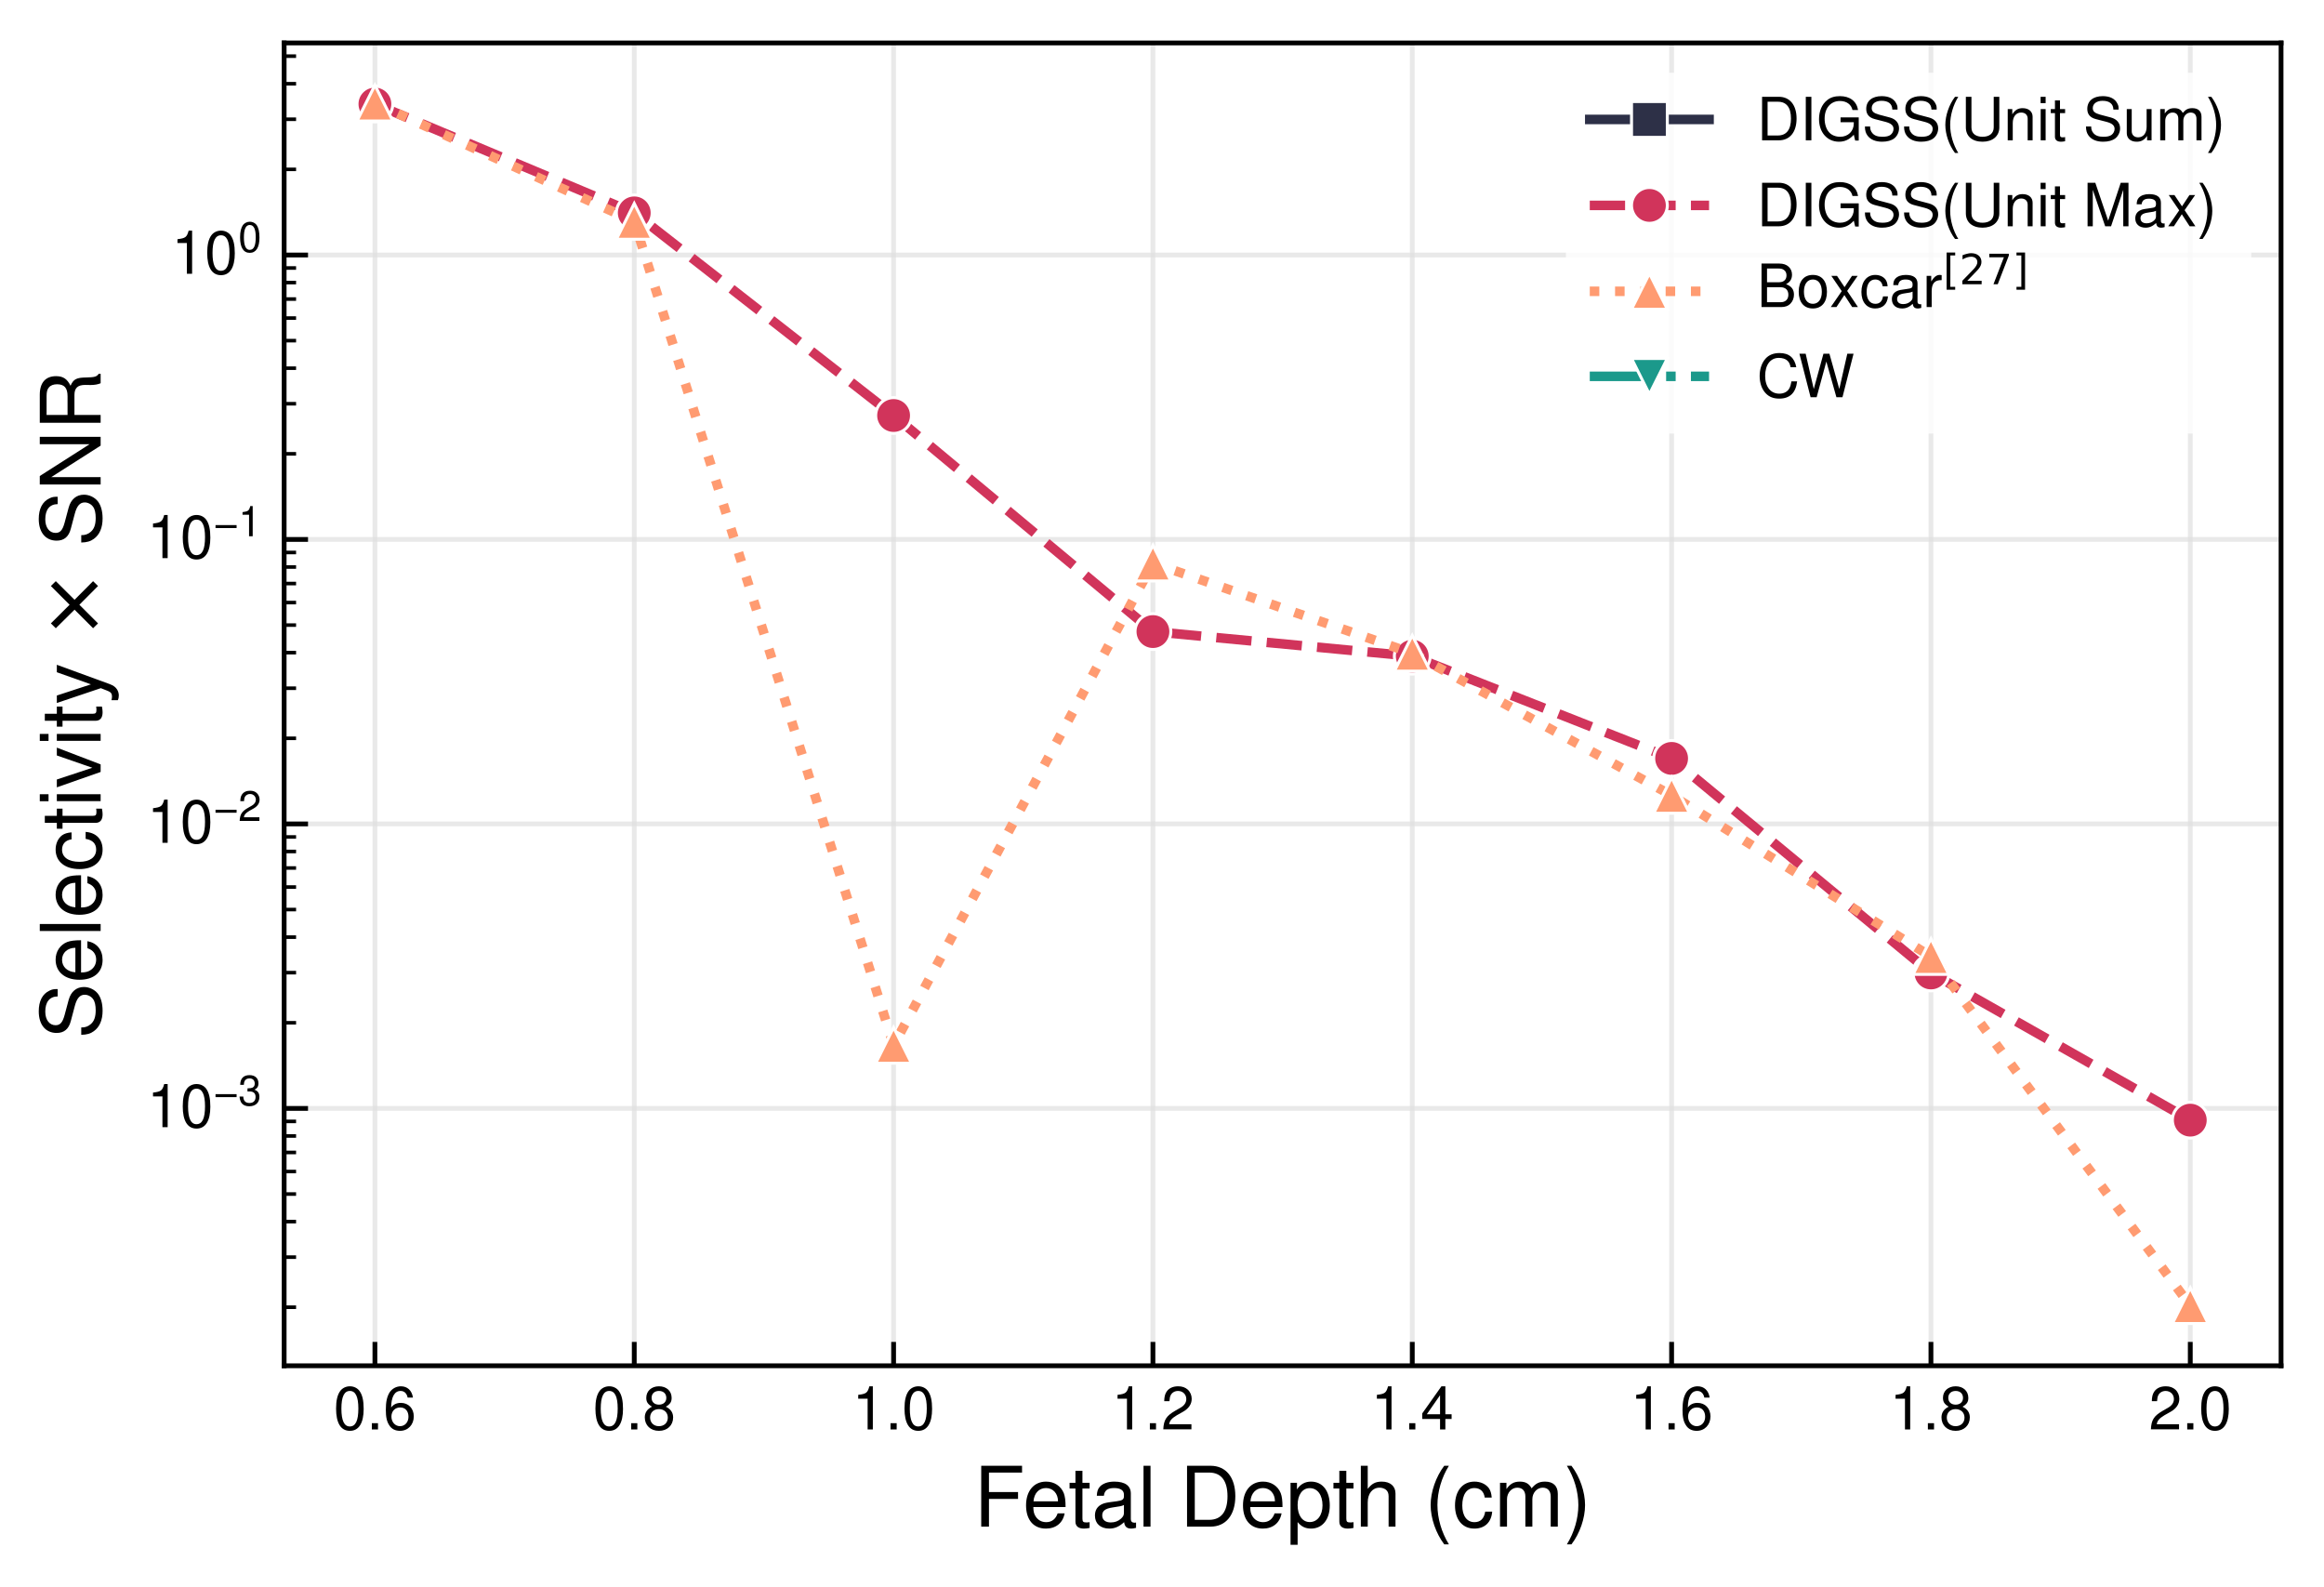
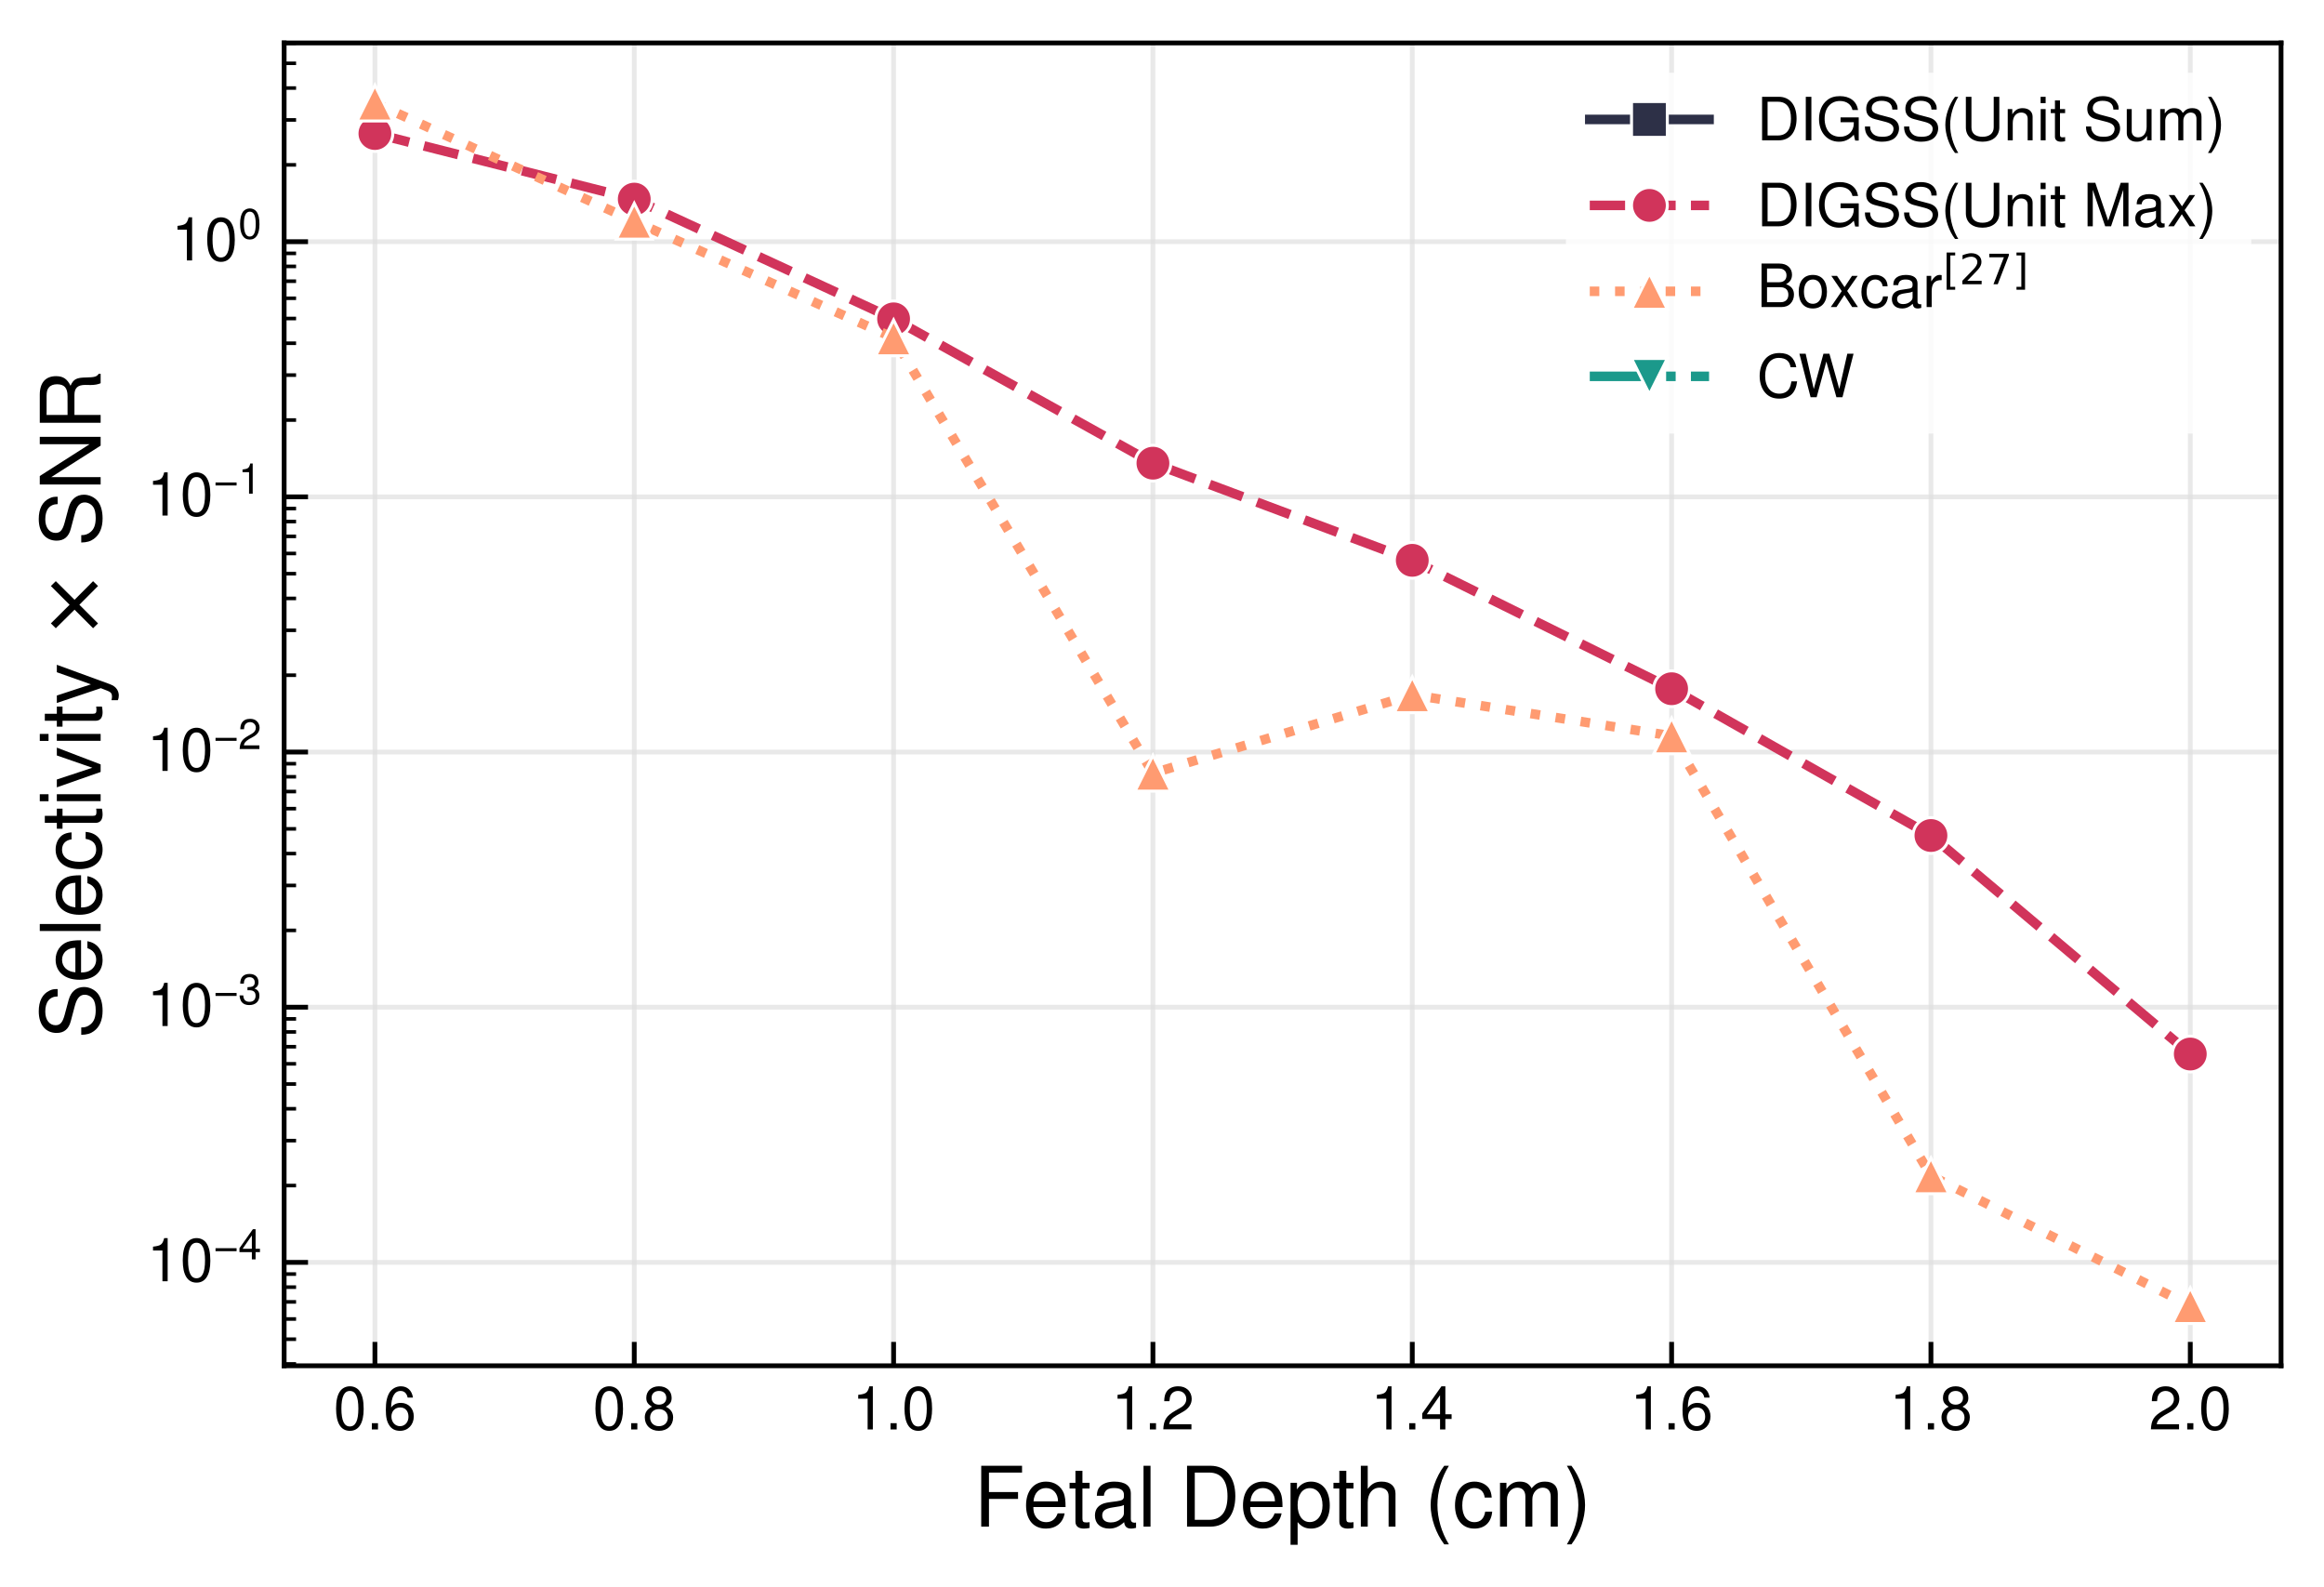
<svg xmlns="http://www.w3.org/2000/svg" xmlns:xlink="http://www.w3.org/1999/xlink" width="389.64pt" height="266.043pt" viewBox="0 0 389.64 266.043" version="1.1">
  <defs>
    <style type="text/css">*{stroke-linejoin: round; stroke-linecap: butt}</style>
  </defs>
  <g id="figure_1">
    <g id="patch_1">
      <path d="M 0 266.043  L 389.64 266.043  L 389.64 0  L 0 0  z " style="fill: #ffffff" />
    </g>
    <g id="axes_1">
      <g id="patch_2">
        <path d="M 47.64 228.96  L 382.44 228.96  L 382.44 7.2  L 47.64 7.2  z " style="fill: #ffffff" />
      </g>
      <g id="matplotlib.axis_1">
        <g id="xtick_1">
          <g id="line2d_1">
-             <path d="M 62.858 228.96  L 62.858 7.2  " clip-path="url(#pfa4777ff0c)" style="fill: none; stroke: #e0e0e0; stroke-opacity: 0.7; stroke-width: 0.8; stroke-linecap: square" />
+             <path d="M 62.858 228.96  L 62.858 7.2  " clip-path="url(#p9b399757c1)" style="fill: none; stroke: #e0e0e0; stroke-opacity: 0.7; stroke-width: 0.8; stroke-linecap: square" />
          </g>
          <g id="line2d_2">
            <defs>
-               <path id="mbea35b3018" d="M 0 0  L 0 -4  " style="stroke: #000000; stroke-width: 0.8" />
+               <path id="mf00bf76d43" d="M 0 0  L 0 -4  " style="stroke: #000000; stroke-width: 0.8" />
            </defs>
            <g>
-               <use xlink:href="#mbea35b3018" x="62.858" y="228.96" style="stroke: #000000; stroke-width: 0.8" />
+               <use xlink:href="#mf00bf76d43" x="62.858" y="228.96" style="stroke: #000000; stroke-width: 0.8" />
            </g>
          </g>
          <g id="text_1">
            <text style="font-size: 10px; font-family: 'Helvetica', 'Arial', sans-serif; text-anchor: middle" x="62.858" y="239.633" transform="rotate(-0 62.85818 239.6334)">0.6</text>
          </g>
        </g>
        <g id="xtick_2">
          <g id="line2d_3">
-             <path d="M 106.339 228.96  L 106.339 7.2  " clip-path="url(#pfa4777ff0c)" style="fill: none; stroke: #e0e0e0; stroke-opacity: 0.7; stroke-width: 0.8; stroke-linecap: square" />
+             <path d="M 106.339 228.96  L 106.339 7.2  " clip-path="url(#p9b399757c1)" style="fill: none; stroke: #e0e0e0; stroke-opacity: 0.7; stroke-width: 0.8; stroke-linecap: square" />
          </g>
          <g id="line2d_4">
            <g>
-               <use xlink:href="#mbea35b3018" x="106.339" y="228.96" style="stroke: #000000; stroke-width: 0.8" />
+               <use xlink:href="#mf00bf76d43" x="106.339" y="228.96" style="stroke: #000000; stroke-width: 0.8" />
            </g>
          </g>
          <g id="text_2">
            <text style="font-size: 10px; font-family: 'Helvetica', 'Arial', sans-serif; text-anchor: middle" x="106.339" y="239.633" transform="rotate(-0 106.3387 239.6334)">0.8</text>
          </g>
        </g>
        <g id="xtick_3">
          <g id="line2d_5">
-             <path d="M 149.819 228.96  L 149.819 7.2  " clip-path="url(#pfa4777ff0c)" style="fill: none; stroke: #e0e0e0; stroke-opacity: 0.7; stroke-width: 0.8; stroke-linecap: square" />
+             <path d="M 149.819 228.96  L 149.819 7.2  " clip-path="url(#p9b399757c1)" style="fill: none; stroke: #e0e0e0; stroke-opacity: 0.7; stroke-width: 0.8; stroke-linecap: square" />
          </g>
          <g id="line2d_6">
            <g>
-               <use xlink:href="#mbea35b3018" x="149.819" y="228.96" style="stroke: #000000; stroke-width: 0.8" />
+               <use xlink:href="#mf00bf76d43" x="149.819" y="228.96" style="stroke: #000000; stroke-width: 0.8" />
            </g>
          </g>
          <g id="text_3">
            <text style="font-size: 10px; font-family: 'Helvetica', 'Arial', sans-serif; text-anchor: middle" x="149.819" y="239.633" transform="rotate(-0 149.8192 239.6334)">1.0</text>
          </g>
        </g>
        <g id="xtick_4">
          <g id="line2d_7">
-             <path d="M 193.3 228.96  L 193.3 7.2  " clip-path="url(#pfa4777ff0c)" style="fill: none; stroke: #e0e0e0; stroke-opacity: 0.7; stroke-width: 0.8; stroke-linecap: square" />
+             <path d="M 193.3 228.96  L 193.3 7.2  " clip-path="url(#p9b399757c1)" style="fill: none; stroke: #e0e0e0; stroke-opacity: 0.7; stroke-width: 0.8; stroke-linecap: square" />
          </g>
          <g id="line2d_8">
            <g>
-               <use xlink:href="#mbea35b3018" x="193.3" y="228.96" style="stroke: #000000; stroke-width: 0.8" />
+               <use xlink:href="#mf00bf76d43" x="193.3" y="228.96" style="stroke: #000000; stroke-width: 0.8" />
            </g>
          </g>
          <g id="text_4">
            <text style="font-size: 10px; font-family: 'Helvetica', 'Arial', sans-serif; text-anchor: middle" x="193.3" y="239.633" transform="rotate(-0 193.2997 239.6334)">1.2</text>
          </g>
        </g>
        <g id="xtick_5">
          <g id="line2d_9">
-             <path d="M 236.78 228.96  L 236.78 7.2  " clip-path="url(#pfa4777ff0c)" style="fill: none; stroke: #e0e0e0; stroke-opacity: 0.7; stroke-width: 0.8; stroke-linecap: square" />
+             <path d="M 236.78 228.96  L 236.78 7.2  " clip-path="url(#p9b399757c1)" style="fill: none; stroke: #e0e0e0; stroke-opacity: 0.7; stroke-width: 0.8; stroke-linecap: square" />
          </g>
          <g id="line2d_10">
            <g>
-               <use xlink:href="#mbea35b3018" x="236.78" y="228.96" style="stroke: #000000; stroke-width: 0.8" />
+               <use xlink:href="#mf00bf76d43" x="236.78" y="228.96" style="stroke: #000000; stroke-width: 0.8" />
            </g>
          </g>
          <g id="text_5">
            <text style="font-size: 10px; font-family: 'Helvetica', 'Arial', sans-serif; text-anchor: middle" x="236.78" y="239.633" transform="rotate(-0 236.7803 239.6334)">1.4</text>
          </g>
        </g>
        <g id="xtick_6">
          <g id="line2d_11">
-             <path d="M 280.261 228.96  L 280.261 7.2  " clip-path="url(#pfa4777ff0c)" style="fill: none; stroke: #e0e0e0; stroke-opacity: 0.7; stroke-width: 0.8; stroke-linecap: square" />
+             <path d="M 280.261 228.96  L 280.261 7.2  " clip-path="url(#p9b399757c1)" style="fill: none; stroke: #e0e0e0; stroke-opacity: 0.7; stroke-width: 0.8; stroke-linecap: square" />
          </g>
          <g id="line2d_12">
            <g>
-               <use xlink:href="#mbea35b3018" x="280.261" y="228.96" style="stroke: #000000; stroke-width: 0.8" />
+               <use xlink:href="#mf00bf76d43" x="280.261" y="228.96" style="stroke: #000000; stroke-width: 0.8" />
            </g>
          </g>
          <g id="text_6">
            <text style="font-size: 10px; font-family: 'Helvetica', 'Arial', sans-serif; text-anchor: middle" x="280.261" y="239.633" transform="rotate(-0 280.2608 239.6334)">1.6</text>
          </g>
        </g>
        <g id="xtick_7">
          <g id="line2d_13">
-             <path d="M 323.741 228.96  L 323.741 7.2  " clip-path="url(#pfa4777ff0c)" style="fill: none; stroke: #e0e0e0; stroke-opacity: 0.7; stroke-width: 0.8; stroke-linecap: square" />
+             <path d="M 323.741 228.96  L 323.741 7.2  " clip-path="url(#p9b399757c1)" style="fill: none; stroke: #e0e0e0; stroke-opacity: 0.7; stroke-width: 0.8; stroke-linecap: square" />
          </g>
          <g id="line2d_14">
            <g>
-               <use xlink:href="#mbea35b3018" x="323.741" y="228.96" style="stroke: #000000; stroke-width: 0.8" />
+               <use xlink:href="#mf00bf76d43" x="323.741" y="228.96" style="stroke: #000000; stroke-width: 0.8" />
            </g>
          </g>
          <g id="text_7">
            <text style="font-size: 10px; font-family: 'Helvetica', 'Arial', sans-serif; text-anchor: middle" x="323.741" y="239.633" transform="rotate(-0 323.7413 239.6334)">1.8</text>
          </g>
        </g>
        <g id="xtick_8">
          <g id="line2d_15">
-             <path d="M 367.222 228.96  L 367.222 7.2  " clip-path="url(#pfa4777ff0c)" style="fill: none; stroke: #e0e0e0; stroke-opacity: 0.7; stroke-width: 0.8; stroke-linecap: square" />
+             <path d="M 367.222 228.96  L 367.222 7.2  " clip-path="url(#p9b399757c1)" style="fill: none; stroke: #e0e0e0; stroke-opacity: 0.7; stroke-width: 0.8; stroke-linecap: square" />
          </g>
          <g id="line2d_16">
            <g>
-               <use xlink:href="#mbea35b3018" x="367.222" y="228.96" style="stroke: #000000; stroke-width: 0.8" />
+               <use xlink:href="#mf00bf76d43" x="367.222" y="228.96" style="stroke: #000000; stroke-width: 0.8" />
            </g>
          </g>
          <g id="text_8">
            <text style="font-size: 10px; font-family: 'Helvetica', 'Arial', sans-serif; text-anchor: middle" x="367.222" y="239.633" transform="rotate(-0 367.2218 239.6334)">2.0</text>
          </g>
        </g>
        <g id="text_9">
          <text style="font-size: 14px; font-family: 'Helvetica', 'Arial', sans-serif; text-anchor: middle" x="215.04" y="255.925" transform="rotate(-0 215.04 255.9247)">Fetal Depth (cm)</text>
        </g>
      </g>
      <g id="matplotlib.axis_2">
        <g id="ytick_1">
          <g id="line2d_17">
-             <path d="M 47.64 185.813  L 382.44 185.813  " clip-path="url(#pfa4777ff0c)" style="fill: none; stroke: #e0e0e0; stroke-opacity: 0.7; stroke-width: 0.8; stroke-linecap: square" />
+             <path d="M 47.64 211.628  L 382.44 211.628  " clip-path="url(#p9b399757c1)" style="fill: none; stroke: #e0e0e0; stroke-opacity: 0.7; stroke-width: 0.8; stroke-linecap: square" />
          </g>
          <g id="line2d_18">
            <defs>
-               <path id="ma55502b959" d="M 0 0  L 4 0  " style="stroke: #000000; stroke-width: 0.8" />
+               <path id="me7ec5c2fac" d="M 0 0  L 4 0  " style="stroke: #000000; stroke-width: 0.8" />
            </defs>
            <g>
-               <use xlink:href="#ma55502b959" x="47.64" y="185.813" style="stroke: #000000; stroke-width: 0.8" />
+               <use xlink:href="#me7ec5c2fac" x="47.64" y="211.628" style="stroke: #000000; stroke-width: 0.8" />
            </g>
          </g>
          <g id="text_10">
-             <g transform="translate(24.64 189.4)">
+             <g transform="translate(24.64 215.2146)">
+               <text>
+                 <tspan x="0" y="-0.425" style="font-size: 10px; font-family: 'Helvetica'">1</tspan>
+                 <tspan x="5.562" y="-0.425" style="font-size: 10px; font-family: 'Helvetica'">0</tspan>
+                 <tspan x="11.215" y="-4.089" style="font-size: 7px; font-family: 'Helvetica'">−</tspan>
+                 <tspan x="15.303" y="-4.089" style="font-size: 7px; font-family: 'Helvetica'">4</tspan>
+               </text>
+             </g>
+           </g>
+         </g>
+         <g id="ytick_2">
+           <g id="line2d_19">
+             <path d="M 47.64 168.85  L 382.44 168.85  " clip-path="url(#p9b399757c1)" style="fill: none; stroke: #e0e0e0; stroke-opacity: 0.7; stroke-width: 0.8; stroke-linecap: square" />
+           </g>
+           <g id="line2d_20">
+             <g>
+               <use xlink:href="#me7ec5c2fac" x="47.64" y="168.85" style="stroke: #000000; stroke-width: 0.8" />
+             </g>
+           </g>
+           <g id="text_11">
+             <g transform="translate(24.64 172.4364)">
              <text>
                <tspan x="0" y="-0.436" style="font-size: 10px; font-family: 'Helvetica'">1</tspan>
                <tspan x="5.562" y="-0.436" style="font-size: 10px; font-family: 'Helvetica'">0</tspan>
                <tspan x="11.215" y="-4.1" style="font-size: 7px; font-family: 'Helvetica'">−</tspan>
                <tspan x="15.303" y="-4.1" style="font-size: 7px; font-family: 'Helvetica'">3</tspan>
              </text>
            </g>
          </g>
        </g>
-         <g id="ytick_2">
-           <g id="line2d_19">
-             <path d="M 47.64 138.124  L 382.44 138.124  " clip-path="url(#pfa4777ff0c)" style="fill: none; stroke: #e0e0e0; stroke-opacity: 0.7; stroke-width: 0.8; stroke-linecap: square" />
-           </g>
-           <g id="line2d_20">
-             <g>
-               <use xlink:href="#ma55502b959" x="47.64" y="138.124" style="stroke: #000000; stroke-width: 0.8" />
-             </g>
-           </g>
-           <g id="text_11">
-             <g transform="translate(24.64 141.7112)">
+         <g id="ytick_3">
+           <g id="line2d_21">
+             <path d="M 47.64 126.071  L 382.44 126.071  " clip-path="url(#p9b399757c1)" style="fill: none; stroke: #e0e0e0; stroke-opacity: 0.7; stroke-width: 0.8; stroke-linecap: square" />
+           </g>
+           <g id="line2d_22">
+             <g>
+               <use xlink:href="#me7ec5c2fac" x="47.64" y="126.071" style="stroke: #000000; stroke-width: 0.8" />
+             </g>
+           </g>
+           <g id="text_12">
+             <g transform="translate(24.64 129.6582)">
              <text>
                <tspan x="0" y="-0.425" style="font-size: 10px; font-family: 'Helvetica'">1</tspan>
                <tspan x="5.562" y="-0.425" style="font-size: 10px; font-family: 'Helvetica'">0</tspan>
                <tspan x="11.215" y="-4.089" style="font-size: 7px; font-family: 'Helvetica'">−</tspan>
                <tspan x="15.303" y="-4.089" style="font-size: 7px; font-family: 'Helvetica'">2</tspan>
              </text>
            </g>
          </g>
        </g>
-         <g id="ytick_3">
-           <g id="line2d_21">
-             <path d="M 47.64 90.436  L 382.44 90.436  " clip-path="url(#pfa4777ff0c)" style="fill: none; stroke: #e0e0e0; stroke-opacity: 0.7; stroke-width: 0.8; stroke-linecap: square" />
-           </g>
-           <g id="line2d_22">
-             <g>
-               <use xlink:href="#ma55502b959" x="47.64" y="90.436" style="stroke: #000000; stroke-width: 0.8" />
-             </g>
-           </g>
-           <g id="text_12">
-             <g transform="translate(24.64 94.02238)">
+         <g id="ytick_4">
+           <g id="line2d_23">
+             <path d="M 47.64 83.293  L 382.44 83.293  " clip-path="url(#p9b399757c1)" style="fill: none; stroke: #e0e0e0; stroke-opacity: 0.7; stroke-width: 0.8; stroke-linecap: square" />
+           </g>
+           <g id="line2d_24">
+             <g>
+               <use xlink:href="#me7ec5c2fac" x="47.64" y="83.293" style="stroke: #000000; stroke-width: 0.8" />
+             </g>
+           </g>
+           <g id="text_13">
+             <g transform="translate(24.64 86.87996)">
              <text>
                <tspan x="0" y="-0.458" style="font-size: 10px; font-family: 'Helvetica'">1</tspan>
                <tspan x="5.562" y="-0.458" style="font-size: 10px; font-family: 'Helvetica'">0</tspan>
                <tspan x="11.215" y="-4.122" style="font-size: 7px; font-family: 'Helvetica'">−</tspan>
                <tspan x="15.303" y="-4.122" style="font-size: 7px; font-family: 'Helvetica'">1</tspan>
              </text>
            </g>
          </g>
        </g>
-         <g id="ytick_4">
-           <g id="line2d_23">
-             <path d="M 47.64 42.747  L 382.44 42.747  " clip-path="url(#pfa4777ff0c)" style="fill: none; stroke: #e0e0e0; stroke-opacity: 0.7; stroke-width: 0.8; stroke-linecap: square" />
-           </g>
-           <g id="line2d_24">
-             <g>
-               <use xlink:href="#ma55502b959" x="47.64" y="42.747" style="stroke: #000000; stroke-width: 0.8" />
-             </g>
-           </g>
-           <g id="text_13">
-             <g transform="translate(28.74 46.33355)">
+         <g id="ytick_5">
+           <g id="line2d_25">
+             <path d="M 47.64 40.515  L 382.44 40.515  " clip-path="url(#p9b399757c1)" style="fill: none; stroke: #e0e0e0; stroke-opacity: 0.7; stroke-width: 0.8; stroke-linecap: square" />
+           </g>
+           <g id="line2d_26">
+             <g>
+               <use xlink:href="#me7ec5c2fac" x="47.64" y="40.515" style="stroke: #000000; stroke-width: 0.8" />
+             </g>
+           </g>
+           <g id="text_14">
+             <g transform="translate(28.74 44.10175)">
              <text>
                <tspan x="0" y="-0.436" style="font-size: 10px; font-family: 'Helvetica'">1</tspan>
                <tspan x="5.562" y="-0.436" style="font-size: 10px; font-family: 'Helvetica'">0</tspan>
                <tspan x="11.215" y="-4.1" style="font-size: 7px; font-family: 'Helvetica'">0</tspan>
              </text>
            </g>
          </g>
        </g>
-         <g id="ytick_5">
-           <g id="line2d_25">
+         <g id="ytick_6">
+           <g id="line2d_27">
            <defs>
-               <path id="m12f5beab01" d="M 0 0  L 2 0  " style="stroke: #000000; stroke-width: 0.6" />
+               <path id="m78d8cd6036" d="M 0 0  L 2 0  " style="stroke: #000000; stroke-width: 0.6" />
            </defs>
            <g>
-               <use xlink:href="#m12f5beab01" x="47.64" y="219.146" style="stroke: #000000; stroke-width: 0.6" />
-             </g>
-           </g>
-         </g>
-         <g id="ytick_6">
-           <g id="line2d_26">
-             <g>
-               <use xlink:href="#m12f5beab01" x="47.64" y="210.749" style="stroke: #000000; stroke-width: 0.6" />
+               <use xlink:href="#m78d8cd6036" x="47.64" y="228.651" style="stroke: #000000; stroke-width: 0.6" />
            </g>
          </g>
        </g>
        <g id="ytick_7">
-           <g id="line2d_27">
-             <g>
-               <use xlink:href="#m12f5beab01" x="47.64" y="204.791" style="stroke: #000000; stroke-width: 0.6" />
+           <g id="line2d_28">
+             <g>
+               <use xlink:href="#m78d8cd6036" x="47.64" y="224.505" style="stroke: #000000; stroke-width: 0.6" />
            </g>
          </g>
        </g>
        <g id="ytick_8">
-           <g id="line2d_28">
-             <g>
-               <use xlink:href="#m12f5beab01" x="47.64" y="200.169" style="stroke: #000000; stroke-width: 0.6" />
+           <g id="line2d_29">
+             <g>
+               <use xlink:href="#m78d8cd6036" x="47.64" y="221.118" style="stroke: #000000; stroke-width: 0.6" />
            </g>
          </g>
        </g>
        <g id="ytick_9">
-           <g id="line2d_29">
-             <g>
-               <use xlink:href="#m12f5beab01" x="47.64" y="196.393" style="stroke: #000000; stroke-width: 0.6" />
+           <g id="line2d_30">
+             <g>
+               <use xlink:href="#m78d8cd6036" x="47.64" y="218.254" style="stroke: #000000; stroke-width: 0.6" />
            </g>
          </g>
        </g>
        <g id="ytick_10">
-           <g id="line2d_30">
-             <g>
-               <use xlink:href="#m12f5beab01" x="47.64" y="193.2" style="stroke: #000000; stroke-width: 0.6" />
+           <g id="line2d_31">
+             <g>
+               <use xlink:href="#m78d8cd6036" x="47.64" y="215.774" style="stroke: #000000; stroke-width: 0.6" />
            </g>
          </g>
        </g>
        <g id="ytick_11">
-           <g id="line2d_31">
-             <g>
-               <use xlink:href="#m12f5beab01" x="47.64" y="190.435" style="stroke: #000000; stroke-width: 0.6" />
+           <g id="line2d_32">
+             <g>
+               <use xlink:href="#m78d8cd6036" x="47.64" y="213.585" style="stroke: #000000; stroke-width: 0.6" />
            </g>
          </g>
        </g>
        <g id="ytick_12">
-           <g id="line2d_32">
-             <g>
-               <use xlink:href="#m12f5beab01" x="47.64" y="187.995" style="stroke: #000000; stroke-width: 0.6" />
+           <g id="line2d_33">
+             <g>
+               <use xlink:href="#m78d8cd6036" x="47.64" y="198.75" style="stroke: #000000; stroke-width: 0.6" />
            </g>
          </g>
        </g>
        <g id="ytick_13">
-           <g id="line2d_33">
-             <g>
-               <use xlink:href="#m12f5beab01" x="47.64" y="171.458" style="stroke: #000000; stroke-width: 0.6" />
+           <g id="line2d_34">
+             <g>
+               <use xlink:href="#m78d8cd6036" x="47.64" y="191.217" style="stroke: #000000; stroke-width: 0.6" />
            </g>
          </g>
        </g>
        <g id="ytick_14">
-           <g id="line2d_34">
-             <g>
-               <use xlink:href="#m12f5beab01" x="47.64" y="163.06" style="stroke: #000000; stroke-width: 0.6" />
+           <g id="line2d_35">
+             <g>
+               <use xlink:href="#m78d8cd6036" x="47.64" y="185.873" style="stroke: #000000; stroke-width: 0.6" />
            </g>
          </g>
        </g>
        <g id="ytick_15">
-           <g id="line2d_35">
-             <g>
-               <use xlink:href="#m12f5beab01" x="47.64" y="157.102" style="stroke: #000000; stroke-width: 0.6" />
+           <g id="line2d_36">
+             <g>
+               <use xlink:href="#m78d8cd6036" x="47.64" y="181.727" style="stroke: #000000; stroke-width: 0.6" />
            </g>
          </g>
        </g>
        <g id="ytick_16">
-           <g id="line2d_36">
-             <g>
-               <use xlink:href="#m12f5beab01" x="47.64" y="152.48" style="stroke: #000000; stroke-width: 0.6" />
+           <g id="line2d_37">
+             <g>
+               <use xlink:href="#m78d8cd6036" x="47.64" y="178.34" style="stroke: #000000; stroke-width: 0.6" />
            </g>
          </g>
        </g>
        <g id="ytick_17">
-           <g id="line2d_37">
-             <g>
-               <use xlink:href="#m12f5beab01" x="47.64" y="148.704" style="stroke: #000000; stroke-width: 0.6" />
+           <g id="line2d_38">
+             <g>
+               <use xlink:href="#m78d8cd6036" x="47.64" y="175.476" style="stroke: #000000; stroke-width: 0.6" />
            </g>
          </g>
        </g>
        <g id="ytick_18">
-           <g id="line2d_38">
-             <g>
-               <use xlink:href="#m12f5beab01" x="47.64" y="145.512" style="stroke: #000000; stroke-width: 0.6" />
+           <g id="line2d_39">
+             <g>
+               <use xlink:href="#m78d8cd6036" x="47.64" y="172.995" style="stroke: #000000; stroke-width: 0.6" />
            </g>
          </g>
        </g>
        <g id="ytick_19">
-           <g id="line2d_39">
-             <g>
-               <use xlink:href="#m12f5beab01" x="47.64" y="142.746" style="stroke: #000000; stroke-width: 0.6" />
+           <g id="line2d_40">
+             <g>
+               <use xlink:href="#m78d8cd6036" x="47.64" y="170.807" style="stroke: #000000; stroke-width: 0.6" />
            </g>
          </g>
        </g>
        <g id="ytick_20">
-           <g id="line2d_40">
-             <g>
-               <use xlink:href="#m12f5beab01" x="47.64" y="140.307" style="stroke: #000000; stroke-width: 0.6" />
+           <g id="line2d_41">
+             <g>
+               <use xlink:href="#m78d8cd6036" x="47.64" y="155.972" style="stroke: #000000; stroke-width: 0.6" />
            </g>
          </g>
        </g>
        <g id="ytick_21">
-           <g id="line2d_41">
-             <g>
-               <use xlink:href="#m12f5beab01" x="47.64" y="123.769" style="stroke: #000000; stroke-width: 0.6" />
+           <g id="line2d_42">
+             <g>
+               <use xlink:href="#m78d8cd6036" x="47.64" y="148.439" style="stroke: #000000; stroke-width: 0.6" />
            </g>
          </g>
        </g>
        <g id="ytick_22">
-           <g id="line2d_42">
-             <g>
-               <use xlink:href="#m12f5beab01" x="47.64" y="115.371" style="stroke: #000000; stroke-width: 0.6" />
+           <g id="line2d_43">
+             <g>
+               <use xlink:href="#m78d8cd6036" x="47.64" y="143.095" style="stroke: #000000; stroke-width: 0.6" />
            </g>
          </g>
        </g>
        <g id="ytick_23">
-           <g id="line2d_43">
-             <g>
-               <use xlink:href="#m12f5beab01" x="47.64" y="109.413" style="stroke: #000000; stroke-width: 0.6" />
+           <g id="line2d_44">
+             <g>
+               <use xlink:href="#m78d8cd6036" x="47.64" y="138.949" style="stroke: #000000; stroke-width: 0.6" />
            </g>
          </g>
        </g>
        <g id="ytick_24">
-           <g id="line2d_44">
-             <g>
-               <use xlink:href="#m12f5beab01" x="47.64" y="104.791" style="stroke: #000000; stroke-width: 0.6" />
+           <g id="line2d_45">
+             <g>
+               <use xlink:href="#m78d8cd6036" x="47.64" y="135.562" style="stroke: #000000; stroke-width: 0.6" />
            </g>
          </g>
        </g>
        <g id="ytick_25">
-           <g id="line2d_45">
-             <g>
-               <use xlink:href="#m12f5beab01" x="47.64" y="101.015" style="stroke: #000000; stroke-width: 0.6" />
+           <g id="line2d_46">
+             <g>
+               <use xlink:href="#m78d8cd6036" x="47.64" y="132.698" style="stroke: #000000; stroke-width: 0.6" />
            </g>
          </g>
        </g>
        <g id="ytick_26">
-           <g id="line2d_46">
-             <g>
-               <use xlink:href="#m12f5beab01" x="47.64" y="97.823" style="stroke: #000000; stroke-width: 0.6" />
+           <g id="line2d_47">
+             <g>
+               <use xlink:href="#m78d8cd6036" x="47.64" y="130.217" style="stroke: #000000; stroke-width: 0.6" />
            </g>
          </g>
        </g>
        <g id="ytick_27">
-           <g id="line2d_47">
-             <g>
-               <use xlink:href="#m12f5beab01" x="47.64" y="95.057" style="stroke: #000000; stroke-width: 0.6" />
+           <g id="line2d_48">
+             <g>
+               <use xlink:href="#m78d8cd6036" x="47.64" y="128.029" style="stroke: #000000; stroke-width: 0.6" />
            </g>
          </g>
        </g>
        <g id="ytick_28">
-           <g id="line2d_48">
-             <g>
-               <use xlink:href="#m12f5beab01" x="47.64" y="92.618" style="stroke: #000000; stroke-width: 0.6" />
+           <g id="line2d_49">
+             <g>
+               <use xlink:href="#m78d8cd6036" x="47.64" y="113.194" style="stroke: #000000; stroke-width: 0.6" />
            </g>
          </g>
        </g>
        <g id="ytick_29">
-           <g id="line2d_49">
-             <g>
-               <use xlink:href="#m12f5beab01" x="47.64" y="76.08" style="stroke: #000000; stroke-width: 0.6" />
+           <g id="line2d_50">
+             <g>
+               <use xlink:href="#m78d8cd6036" x="47.64" y="105.661" style="stroke: #000000; stroke-width: 0.6" />
            </g>
          </g>
        </g>
        <g id="ytick_30">
-           <g id="line2d_50">
-             <g>
-               <use xlink:href="#m12f5beab01" x="47.64" y="67.682" style="stroke: #000000; stroke-width: 0.6" />
+           <g id="line2d_51">
+             <g>
+               <use xlink:href="#m78d8cd6036" x="47.64" y="100.316" style="stroke: #000000; stroke-width: 0.6" />
            </g>
          </g>
        </g>
        <g id="ytick_31">
-           <g id="line2d_51">
-             <g>
-               <use xlink:href="#m12f5beab01" x="47.64" y="61.724" style="stroke: #000000; stroke-width: 0.6" />
+           <g id="line2d_52">
+             <g>
+               <use xlink:href="#m78d8cd6036" x="47.64" y="96.171" style="stroke: #000000; stroke-width: 0.6" />
            </g>
          </g>
        </g>
        <g id="ytick_32">
-           <g id="line2d_52">
-             <g>
-               <use xlink:href="#m12f5beab01" x="47.64" y="57.103" style="stroke: #000000; stroke-width: 0.6" />
+           <g id="line2d_53">
+             <g>
+               <use xlink:href="#m78d8cd6036" x="47.64" y="92.784" style="stroke: #000000; stroke-width: 0.6" />
            </g>
          </g>
        </g>
        <g id="ytick_33">
-           <g id="line2d_53">
-             <g>
-               <use xlink:href="#m12f5beab01" x="47.64" y="53.327" style="stroke: #000000; stroke-width: 0.6" />
+           <g id="line2d_54">
+             <g>
+               <use xlink:href="#m78d8cd6036" x="47.64" y="89.92" style="stroke: #000000; stroke-width: 0.6" />
            </g>
          </g>
        </g>
        <g id="ytick_34">
-           <g id="line2d_54">
-             <g>
-               <use xlink:href="#m12f5beab01" x="47.64" y="50.134" style="stroke: #000000; stroke-width: 0.6" />
+           <g id="line2d_55">
+             <g>
+               <use xlink:href="#m78d8cd6036" x="47.64" y="87.439" style="stroke: #000000; stroke-width: 0.6" />
            </g>
          </g>
        </g>
        <g id="ytick_35">
-           <g id="line2d_55">
-             <g>
-               <use xlink:href="#m12f5beab01" x="47.64" y="47.368" style="stroke: #000000; stroke-width: 0.6" />
+           <g id="line2d_56">
+             <g>
+               <use xlink:href="#m78d8cd6036" x="47.64" y="85.251" style="stroke: #000000; stroke-width: 0.6" />
            </g>
          </g>
        </g>
        <g id="ytick_36">
-           <g id="line2d_56">
-             <g>
-               <use xlink:href="#m12f5beab01" x="47.64" y="44.929" style="stroke: #000000; stroke-width: 0.6" />
+           <g id="line2d_57">
+             <g>
+               <use xlink:href="#m78d8cd6036" x="47.64" y="70.416" style="stroke: #000000; stroke-width: 0.6" />
            </g>
          </g>
        </g>
        <g id="ytick_37">
-           <g id="line2d_57">
-             <g>
-               <use xlink:href="#m12f5beab01" x="47.64" y="28.391" style="stroke: #000000; stroke-width: 0.6" />
+           <g id="line2d_58">
+             <g>
+               <use xlink:href="#m78d8cd6036" x="47.64" y="62.883" style="stroke: #000000; stroke-width: 0.6" />
            </g>
          </g>
        </g>
        <g id="ytick_38">
-           <g id="line2d_58">
-             <g>
-               <use xlink:href="#m12f5beab01" x="47.64" y="19.993" style="stroke: #000000; stroke-width: 0.6" />
+           <g id="line2d_59">
+             <g>
+               <use xlink:href="#m78d8cd6036" x="47.64" y="57.538" style="stroke: #000000; stroke-width: 0.6" />
            </g>
          </g>
        </g>
        <g id="ytick_39">
-           <g id="line2d_59">
-             <g>
-               <use xlink:href="#m12f5beab01" x="47.64" y="14.035" style="stroke: #000000; stroke-width: 0.6" />
+           <g id="line2d_60">
+             <g>
+               <use xlink:href="#m78d8cd6036" x="47.64" y="53.393" style="stroke: #000000; stroke-width: 0.6" />
            </g>
          </g>
        </g>
        <g id="ytick_40">
-           <g id="line2d_60">
-             <g>
-               <use xlink:href="#m12f5beab01" x="47.64" y="9.414" style="stroke: #000000; stroke-width: 0.6" />
-             </g>
-           </g>
-         </g>
-         <g id="text_14">
+           <g id="line2d_61">
+             <g>
+               <use xlink:href="#m78d8cd6036" x="47.64" y="50.005" style="stroke: #000000; stroke-width: 0.6" />
+             </g>
+           </g>
+         </g>
+         <g id="ytick_41">
+           <g id="line2d_62">
+             <g>
+               <use xlink:href="#m78d8cd6036" x="47.64" y="47.141" style="stroke: #000000; stroke-width: 0.6" />
+             </g>
+           </g>
+         </g>
+         <g id="ytick_42">
+           <g id="line2d_63">
+             <g>
+               <use xlink:href="#m78d8cd6036" x="47.64" y="44.661" style="stroke: #000000; stroke-width: 0.6" />
+             </g>
+           </g>
+         </g>
+         <g id="ytick_43">
+           <g id="line2d_64">
+             <g>
+               <use xlink:href="#m78d8cd6036" x="47.64" y="42.472" style="stroke: #000000; stroke-width: 0.6" />
+             </g>
+           </g>
+         </g>
+         <g id="ytick_44">
+           <g id="line2d_65">
+             <g>
+               <use xlink:href="#m78d8cd6036" x="47.64" y="27.638" style="stroke: #000000; stroke-width: 0.6" />
+             </g>
+           </g>
+         </g>
+         <g id="ytick_45">
+           <g id="line2d_66">
+             <g>
+               <use xlink:href="#m78d8cd6036" x="47.64" y="20.105" style="stroke: #000000; stroke-width: 0.6" />
+             </g>
+           </g>
+         </g>
+         <g id="ytick_46">
+           <g id="line2d_67">
+             <g>
+               <use xlink:href="#m78d8cd6036" x="47.64" y="14.76" style="stroke: #000000; stroke-width: 0.6" />
+             </g>
+           </g>
+         </g>
+         <g id="ytick_47">
+           <g id="line2d_68">
+             <g>
+               <use xlink:href="#m78d8cd6036" x="47.64" y="10.614" style="stroke: #000000; stroke-width: 0.6" />
+             </g>
+           </g>
+         </g>
+         <g id="ytick_48">
+           <g id="line2d_69">
+             <g>
+               <use xlink:href="#m78d8cd6036" x="47.64" y="7.227" style="stroke: #000000; stroke-width: 0.6" />
+             </g>
+           </g>
+         </g>
+         <g id="text_15">
          <g transform="translate(17.56 174.15) rotate(-90)">
            <text>
              <tspan x="0" y="-0.688" style="font-size: 14px; font-family: 'Helvetica'">S</tspan>
              <tspan x="9.338" y="-0.688" style="font-size: 14px; font-family: 'Helvetica'">e</tspan>
              <tspan x="17.124" y="-0.688" style="font-size: 14px; font-family: 'Helvetica'">l</tspan>
              <tspan x="20.234" y="-0.688" style="font-size: 14px; font-family: 'Helvetica'">e</tspan>
              <tspan x="28.021" y="-0.688" style="font-size: 14px; font-family: 'Helvetica'">c</tspan>
              <tspan x="35.021" y="-0.688" style="font-size: 14px; font-family: 'Helvetica'">t</tspan>
              <tspan x="38.91" y="-0.688" style="font-size: 14px; font-family: 'Helvetica'">i</tspan>
              <tspan x="42.021" y="-0.688" style="font-size: 14px; font-family: 'Helvetica'">v</tspan>
              <tspan x="49.021" y="-0.688" style="font-size: 14px; font-family: 'Helvetica'">i</tspan>
              <tspan x="52.131" y="-0.688" style="font-size: 14px; font-family: 'Helvetica'">t</tspan>
              <tspan x="56.021" y="-0.688" style="font-size: 14px; font-family: 'Helvetica'">y</tspan>
              <tspan x="63.021" y="-0.688" style="font-size: 14px; font-family: 'Helvetica'"> </tspan>
              <tspan x="78.641" y="-0.688" style="font-size: 14px; font-family: 'Helvetica'"> </tspan>
              <tspan x="82.53" y="-0.688" style="font-size: 14px; font-family: 'Helvetica'">S</tspan>
              <tspan x="91.868" y="-0.688" style="font-size: 14px; font-family: 'Helvetica'">N</tspan>
              <tspan x="101.979" y="-0.688" style="font-size: 14px; font-family: 'Helvetica'">R</tspan>
              <tspan x="66.91" y="-0.688" style="font-size: 14px; font-family: 'DejaVu Sans'">×</tspan>
            </text>
          </g>
        </g>
      </g>
-       <g id="line2d_61" />
-       <g id="line2d_62">
-         <path d="M 62.858 17.44  L 106.339 35.688  L 149.819 69.656  L 193.3 105.878  L 236.78 110.004  L 280.261 127.14  L 323.741 163.108  L 367.222 187.783  " clip-path="url(#pfa4777ff0c)" style="fill: none; stroke-dasharray: 5.92,2.56; stroke-dashoffset: 0; stroke: #d1345b; stroke-width: 1.6" />
+       <g id="line2d_70" />
+       <g id="line2d_71">
+         <path d="M 62.858 22.384  L 106.339 33.38  L 149.819 53.453  L 193.3 77.647  L 236.78 93.933  L 280.261 115.46  L 323.741 140.066  L 367.222 176.699  " clip-path="url(#p9b399757c1)" style="fill: none; stroke-dasharray: 5.92,2.56; stroke-dashoffset: 0; stroke: #d1345b; stroke-width: 1.6" />
        <defs>
-           <path id="m53149e16a3" d="M 0 3  C 0.796 3 1.559 2.684 2.121 2.121  C 2.684 1.559 3 0.796 3 0  C 3 -0.796 2.684 -1.559 2.121 -2.121  C 1.559 -2.684 0.796 -3 0 -3  C -0.796 -3 -1.559 -2.684 -2.121 -2.121  C -2.684 -1.559 -3 -0.796 -3 0  C -3 0.796 -2.684 1.559 -2.121 2.121  C -1.559 2.684 -0.796 3 0 3  z " style="stroke: #ffffff; stroke-width: 0.5" />
+           <path id="md98e07e389" d="M 0 3  C 0.796 3 1.559 2.684 2.121 2.121  C 2.684 1.559 3 0.796 3 0  C 3 -0.796 2.684 -1.559 2.121 -2.121  C 1.559 -2.684 0.796 -3 0 -3  C -0.796 -3 -1.559 -2.684 -2.121 -2.121  C -2.684 -1.559 -3 -0.796 -3 0  C -3 0.796 -2.684 1.559 -2.121 2.121  C -1.559 2.684 -0.796 3 0 3  z " style="stroke: #ffffff; stroke-width: 0.5" />
        </defs>
-         <g clip-path="url(#pfa4777ff0c)">
-           <use xlink:href="#m53149e16a3" x="62.858" y="17.44" style="fill: #d1345b; stroke: #ffffff; stroke-width: 0.5" />
-           <use xlink:href="#m53149e16a3" x="106.339" y="35.688" style="fill: #d1345b; stroke: #ffffff; stroke-width: 0.5" />
-           <use xlink:href="#m53149e16a3" x="149.819" y="69.656" style="fill: #d1345b; stroke: #ffffff; stroke-width: 0.5" />
-           <use xlink:href="#m53149e16a3" x="193.3" y="105.878" style="fill: #d1345b; stroke: #ffffff; stroke-width: 0.5" />
-           <use xlink:href="#m53149e16a3" x="236.78" y="110.004" style="fill: #d1345b; stroke: #ffffff; stroke-width: 0.5" />
-           <use xlink:href="#m53149e16a3" x="280.261" y="127.14" style="fill: #d1345b; stroke: #ffffff; stroke-width: 0.5" />
-           <use xlink:href="#m53149e16a3" x="323.741" y="163.108" style="fill: #d1345b; stroke: #ffffff; stroke-width: 0.5" />
-           <use xlink:href="#m53149e16a3" x="367.222" y="187.783" style="fill: #d1345b; stroke: #ffffff; stroke-width: 0.5" />
-         </g>
-       </g>
-       <g id="line2d_63">
-         <path d="M 62.858 17.28  L 106.339 37.111  L 149.819 175.24  L 193.3 94.395  L 236.78 109.513  L 280.261 133.334  L 323.741 160.352  L 367.222 218.88  " clip-path="url(#pfa4777ff0c)" style="fill: none; stroke-dasharray: 1.6,2.64; stroke-dashoffset: 0; stroke: #ff9b71; stroke-width: 1.6" />
+         <g clip-path="url(#p9b399757c1)">
+           <use xlink:href="#md98e07e389" x="62.858" y="22.384" style="fill: #d1345b; stroke: #ffffff; stroke-width: 0.5" />
+           <use xlink:href="#md98e07e389" x="106.339" y="33.38" style="fill: #d1345b; stroke: #ffffff; stroke-width: 0.5" />
+           <use xlink:href="#md98e07e389" x="149.819" y="53.453" style="fill: #d1345b; stroke: #ffffff; stroke-width: 0.5" />
+           <use xlink:href="#md98e07e389" x="193.3" y="77.647" style="fill: #d1345b; stroke: #ffffff; stroke-width: 0.5" />
+           <use xlink:href="#md98e07e389" x="236.78" y="93.933" style="fill: #d1345b; stroke: #ffffff; stroke-width: 0.5" />
+           <use xlink:href="#md98e07e389" x="280.261" y="115.46" style="fill: #d1345b; stroke: #ffffff; stroke-width: 0.5" />
+           <use xlink:href="#md98e07e389" x="323.741" y="140.066" style="fill: #d1345b; stroke: #ffffff; stroke-width: 0.5" />
+           <use xlink:href="#md98e07e389" x="367.222" y="176.699" style="fill: #d1345b; stroke: #ffffff; stroke-width: 0.5" />
+         </g>
+       </g>
+       <g id="line2d_72">
+         <path d="M 62.858 17.28  L 106.339 37.087  L 149.819 56.641  L 193.3 129.623  L 236.78 116.474  L 280.261 123.367  L 323.741 197.115  L 367.222 218.88  " clip-path="url(#p9b399757c1)" style="fill: none; stroke-dasharray: 1.6,2.64; stroke-dashoffset: 0; stroke: #ff9b71; stroke-width: 1.6" />
        <defs>
-           <path id="m33d059230c" d="M 0 -3  L -3 3  L 3 3  z " style="stroke: #ffffff; stroke-width: 0.5; stroke-linejoin: miter" />
+           <path id="m3f60ce13f6" d="M 0 -3  L -3 3  L 3 3  z " style="stroke: #ffffff; stroke-width: 0.5; stroke-linejoin: miter" />
        </defs>
-         <g clip-path="url(#pfa4777ff0c)">
-           <use xlink:href="#m33d059230c" x="62.858" y="17.28" style="fill: #ff9b71; stroke: #ffffff; stroke-width: 0.5; stroke-linejoin: miter" />
-           <use xlink:href="#m33d059230c" x="106.339" y="37.111" style="fill: #ff9b71; stroke: #ffffff; stroke-width: 0.5; stroke-linejoin: miter" />
-           <use xlink:href="#m33d059230c" x="149.819" y="175.24" style="fill: #ff9b71; stroke: #ffffff; stroke-width: 0.5; stroke-linejoin: miter" />
-           <use xlink:href="#m33d059230c" x="193.3" y="94.395" style="fill: #ff9b71; stroke: #ffffff; stroke-width: 0.5; stroke-linejoin: miter" />
-           <use xlink:href="#m33d059230c" x="236.78" y="109.513" style="fill: #ff9b71; stroke: #ffffff; stroke-width: 0.5; stroke-linejoin: miter" />
-           <use xlink:href="#m33d059230c" x="280.261" y="133.334" style="fill: #ff9b71; stroke: #ffffff; stroke-width: 0.5; stroke-linejoin: miter" />
-           <use xlink:href="#m33d059230c" x="323.741" y="160.352" style="fill: #ff9b71; stroke: #ffffff; stroke-width: 0.5; stroke-linejoin: miter" />
-           <use xlink:href="#m33d059230c" x="367.222" y="218.88" style="fill: #ff9b71; stroke: #ffffff; stroke-width: 0.5; stroke-linejoin: miter" />
-         </g>
-       </g>
-       <g id="line2d_64" />
+         <g clip-path="url(#p9b399757c1)">
+           <use xlink:href="#m3f60ce13f6" x="62.858" y="17.28" style="fill: #ff9b71; stroke: #ffffff; stroke-width: 0.5; stroke-linejoin: miter" />
+           <use xlink:href="#m3f60ce13f6" x="106.339" y="37.087" style="fill: #ff9b71; stroke: #ffffff; stroke-width: 0.5; stroke-linejoin: miter" />
+           <use xlink:href="#m3f60ce13f6" x="149.819" y="56.641" style="fill: #ff9b71; stroke: #ffffff; stroke-width: 0.5; stroke-linejoin: miter" />
+           <use xlink:href="#m3f60ce13f6" x="193.3" y="129.623" style="fill: #ff9b71; stroke: #ffffff; stroke-width: 0.5; stroke-linejoin: miter" />
+           <use xlink:href="#m3f60ce13f6" x="236.78" y="116.474" style="fill: #ff9b71; stroke: #ffffff; stroke-width: 0.5; stroke-linejoin: miter" />
+           <use xlink:href="#m3f60ce13f6" x="280.261" y="123.367" style="fill: #ff9b71; stroke: #ffffff; stroke-width: 0.5; stroke-linejoin: miter" />
+           <use xlink:href="#m3f60ce13f6" x="323.741" y="197.115" style="fill: #ff9b71; stroke: #ffffff; stroke-width: 0.5; stroke-linejoin: miter" />
+           <use xlink:href="#m3f60ce13f6" x="367.222" y="218.88" style="fill: #ff9b71; stroke: #ffffff; stroke-width: 0.5; stroke-linejoin: miter" />
+         </g>
+       </g>
+       <g id="line2d_73" />
      <g id="patch_3">
        <path d="M 47.64 228.96  L 47.64 7.2  " style="fill: none; stroke: #000000; stroke-width: 0.8; stroke-linejoin: miter; stroke-linecap: square" />
      </g>
      <g id="patch_4">
        <path d="M 382.44 228.96  L 382.44 7.2  " style="fill: none; stroke: #000000; stroke-width: 0.8; stroke-linejoin: miter; stroke-linecap: square" />
      </g>
      <g id="patch_5">
        <path d="M 47.64 228.96  L 382.44 228.96  " style="fill: none; stroke: #000000; stroke-width: 0.8; stroke-linejoin: miter; stroke-linecap: square" />
      </g>
      <g id="patch_6">
        <path d="M 47.64 7.2  L 382.44 7.2  " style="fill: none; stroke: #000000; stroke-width: 0.8; stroke-linejoin: miter; stroke-linecap: square" />
      </g>
      <g id="legend_1">
        <g id="patch_7">
          <path d="M 264.54 72.677  L 375.44 72.677  Q 377.44 72.677 377.44 70.677  L 377.44 14.2  Q 377.44 12.2 375.44 12.2  L 264.54 12.2  Q 262.54 12.2 262.54 14.2  L 262.54 70.677  Q 262.54 72.677 264.54 72.677  z " style="fill: #ffffff; opacity: 0.8" />
        </g>
-         <g id="line2d_65">
+         <g id="line2d_74">
          <path d="M 266.54 20.025  L 276.54 20.025  L 286.54 20.025  " style="fill: none; stroke: #2d3047; stroke-width: 1.6; stroke-linecap: square" />
          <defs>
-             <path id="mfd2ae5b437" d="M -3 3  L 3 3  L 3 -3  L -3 -3  z " style="stroke: #ffffff; stroke-width: 0.5; stroke-linejoin: miter" />
+             <path id="meb0fea7587" d="M -3 3  L 3 3  L 3 -3  L -3 -3  z " style="stroke: #ffffff; stroke-width: 0.5; stroke-linejoin: miter" />
          </defs>
          <g>
-             <use xlink:href="#mfd2ae5b437" x="276.54" y="20.025" style="fill: #2d3047; stroke: #ffffff; stroke-width: 0.5; stroke-linejoin: miter" />
-           </g>
-         </g>
-         <g id="text_15">
+             <use xlink:href="#meb0fea7587" x="276.54" y="20.025" style="fill: #2d3047; stroke: #ffffff; stroke-width: 0.5; stroke-linejoin: miter" />
+           </g>
+         </g>
+         <g id="text_16">
          <text style="font-size: 10px; font-family: 'Helvetica', 'Arial', sans-serif; text-anchor: start" x="294.54" y="23.525" transform="rotate(-0 294.54 23.525)">DIGSS(Unit Sum)</text>
        </g>
-         <g id="line2d_66">
+         <g id="line2d_75">
          <path d="M 266.54 34.434  L 276.54 34.434  L 286.54 34.434  " style="fill: none; stroke-dasharray: 5.92,2.56; stroke-dashoffset: 0; stroke: #d1345b; stroke-width: 1.6" />
          <g>
-             <use xlink:href="#m53149e16a3" x="276.54" y="34.434" style="fill: #d1345b; stroke: #ffffff; stroke-width: 0.5" />
-           </g>
-         </g>
-         <g id="text_16">
+             <use xlink:href="#md98e07e389" x="276.54" y="34.434" style="fill: #d1345b; stroke: #ffffff; stroke-width: 0.5" />
+           </g>
+         </g>
+         <g id="text_17">
          <text style="font-size: 10px; font-family: 'Helvetica', 'Arial', sans-serif; text-anchor: start" x="294.54" y="37.934" transform="rotate(-0 294.54 37.93438)">DIGSS(Unit Max)</text>
        </g>
-         <g id="line2d_67">
+         <g id="line2d_76">
          <path d="M 266.54 48.834  L 276.54 48.834  L 286.54 48.834  " style="fill: none; stroke-dasharray: 1.6,2.64; stroke-dashoffset: 0; stroke: #ff9b71; stroke-width: 1.6" />
          <g>
-             <use xlink:href="#m33d059230c" x="276.54" y="48.834" style="fill: #ff9b71; stroke: #ffffff; stroke-width: 0.5; stroke-linejoin: miter" />
-           </g>
-         </g>
-         <g id="text_17">
+             <use xlink:href="#m3f60ce13f6" x="276.54" y="48.834" style="fill: #ff9b71; stroke: #ffffff; stroke-width: 0.5; stroke-linejoin: miter" />
+           </g>
+         </g>
+         <g id="text_18">
          <g transform="translate(294.54 52.33438)">
            <text>
              <tspan x="0" y="-0.856" style="font-size: 10px; font-family: 'Helvetica'">B</tspan>
              <tspan x="6.67" y="-0.856" style="font-size: 10px; font-family: 'Helvetica'">o</tspan>
              <tspan x="12.231" y="-0.856" style="font-size: 10px; font-family: 'Helvetica'">x</tspan>
              <tspan x="17.231" y="-0.856" style="font-size: 10px; font-family: 'Helvetica'">c</tspan>
              <tspan x="22.231" y="-0.856" style="font-size: 10px; font-family: 'Helvetica'">a</tspan>
              <tspan x="27.793" y="-0.856" style="font-size: 10px; font-family: 'Helvetica'">r</tspan>
              <tspan x="31.219" y="-4.684" style="font-size: 7px; font-family: 'DejaVu Sans'">[</tspan>
              <tspan x="33.95" y="-4.684" style="font-size: 7px; font-family: 'DejaVu Sans'">2</tspan>
              <tspan x="38.403" y="-4.684" style="font-size: 7px; font-family: 'DejaVu Sans'">7</tspan>
              <tspan x="42.857" y="-4.684" style="font-size: 7px; font-family: 'DejaVu Sans'">]</tspan>
            </text>
          </g>
        </g>
-         <g id="line2d_68">
+         <g id="line2d_77">
          <path d="M 266.54 63.092  L 276.54 63.092  L 286.54 63.092  " style="fill: none; stroke-dasharray: 10.24,2.56,1.6,2.56; stroke-dashoffset: 0; stroke: #1b998b; stroke-width: 1.6" />
          <defs>
-             <path id="mf6855eb1bc" d="M -0 3  L 3 -3  L -3 -3  z " style="stroke: #ffffff; stroke-width: 0.5; stroke-linejoin: miter" />
+             <path id="m84136ccd14" d="M -0 3  L 3 -3  L -3 -3  z " style="stroke: #ffffff; stroke-width: 0.5; stroke-linejoin: miter" />
          </defs>
          <g>
-             <use xlink:href="#mf6855eb1bc" x="276.54" y="63.092" style="fill: #1b998b; stroke: #ffffff; stroke-width: 0.5; stroke-linejoin: miter" />
-           </g>
-         </g>
-         <g id="text_18">
+             <use xlink:href="#m84136ccd14" x="276.54" y="63.092" style="fill: #1b998b; stroke: #ffffff; stroke-width: 0.5; stroke-linejoin: miter" />
+           </g>
+         </g>
+         <g id="text_19">
          <text style="font-size: 10px; font-family: 'Helvetica', 'Arial', sans-serif; text-anchor: start" x="294.54" y="66.592" transform="rotate(-0 294.54 66.59219)">CW</text>
        </g>
      </g>
    </g>
  </g>
  <defs>
-     <clipPath id="pfa4777ff0c">
+     <clipPath id="p9b399757c1">
      <rect x="47.64" y="7.2" width="334.8" height="221.76" />
    </clipPath>
  </defs>
</svg>
